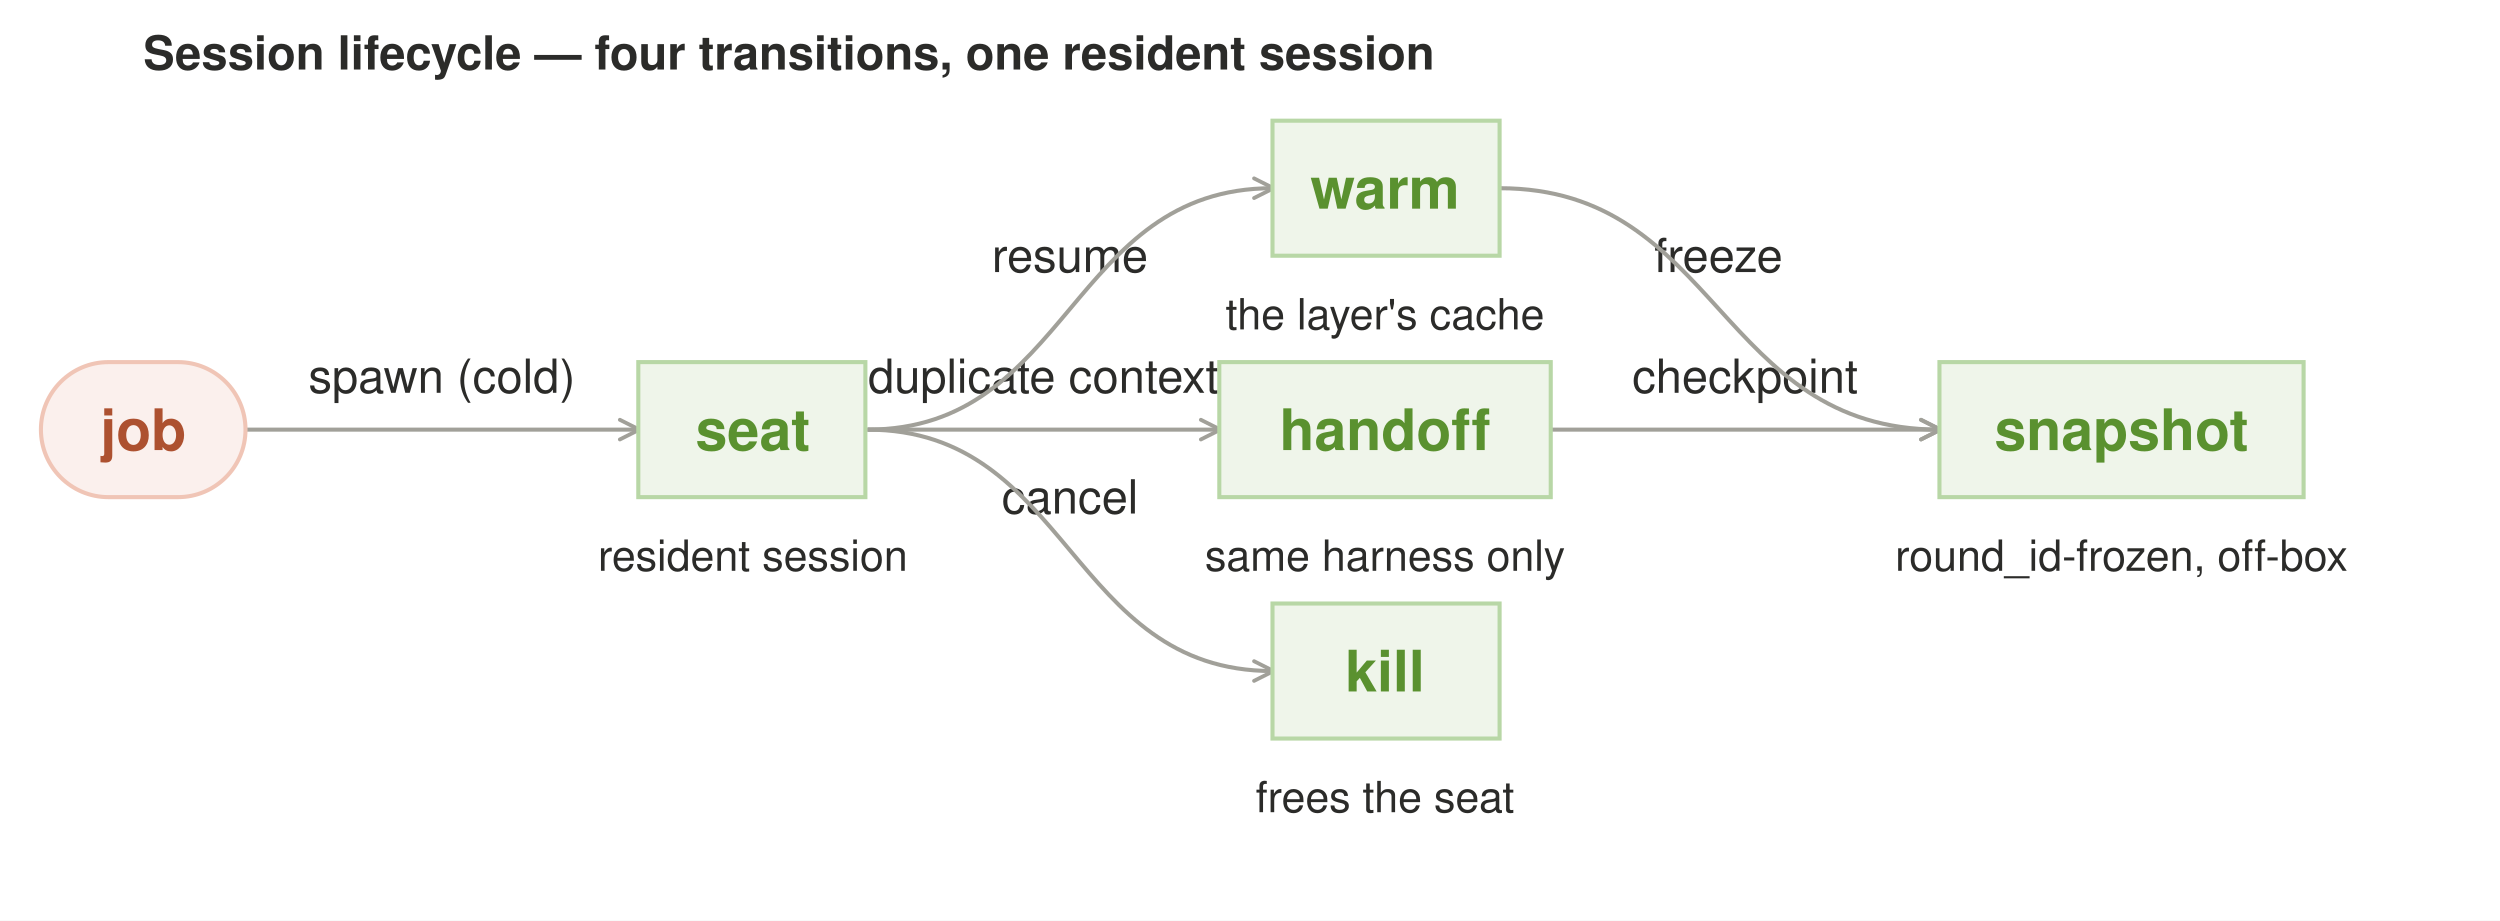
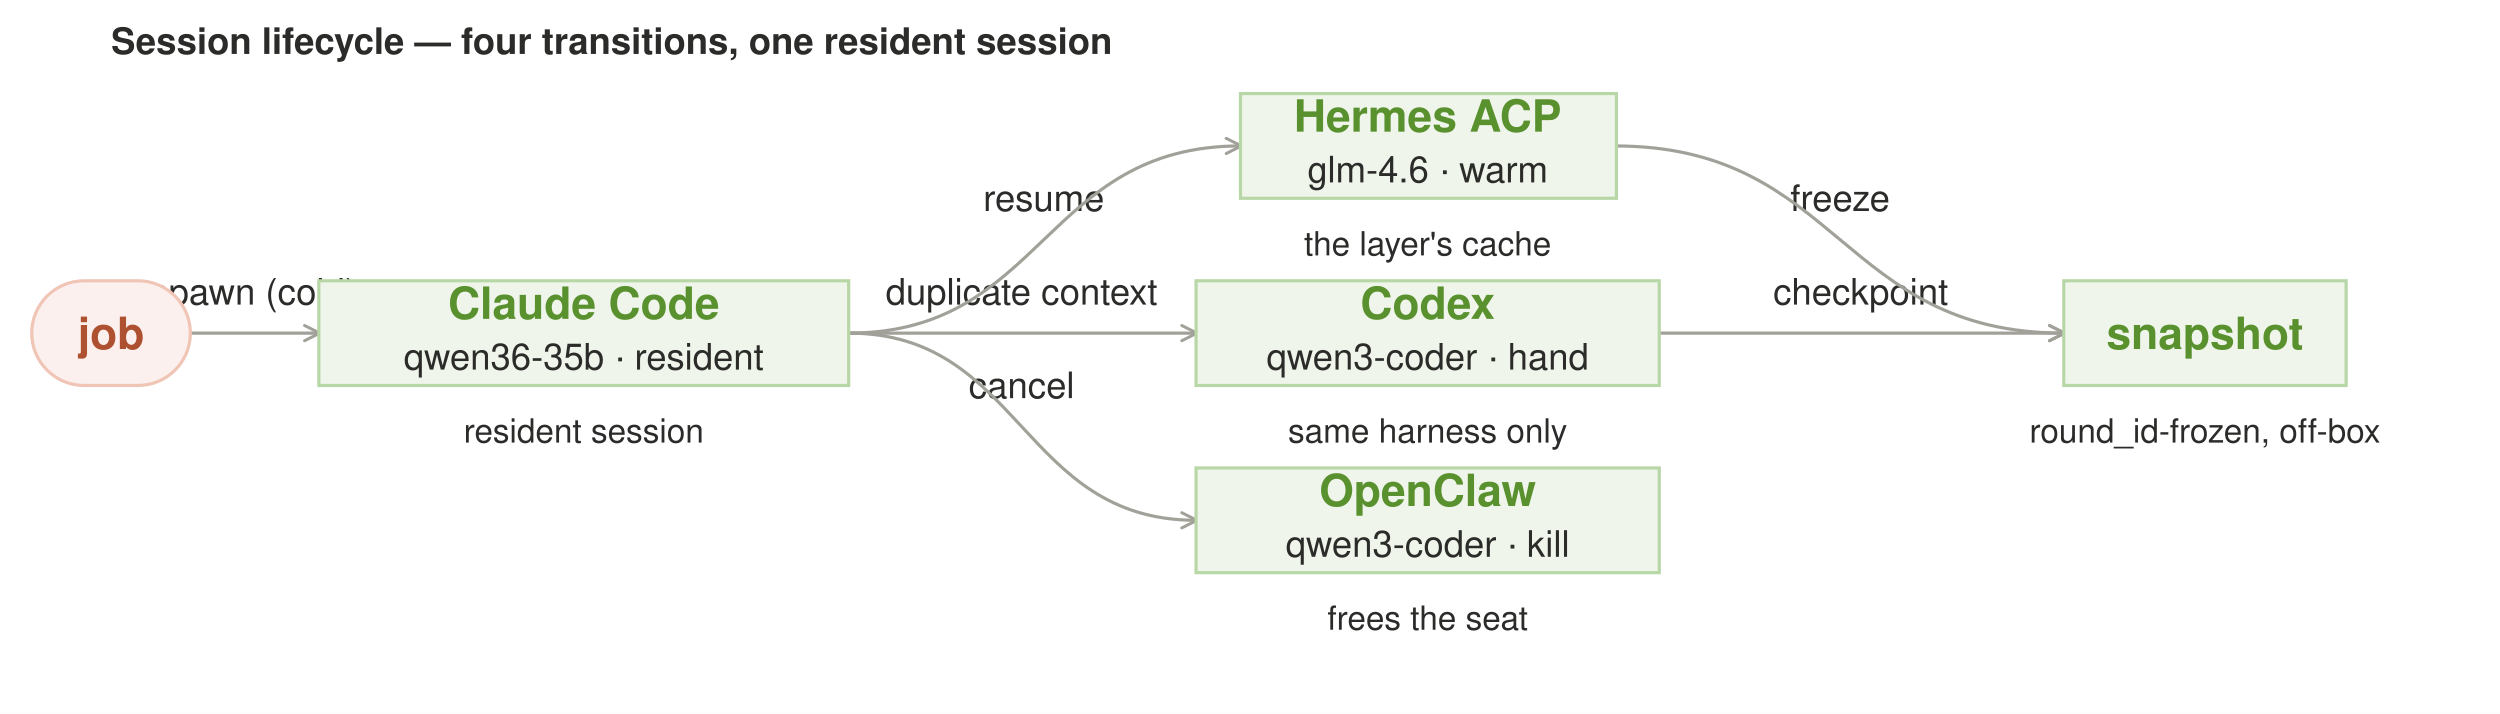
- <svg xmlns="http://www.w3.org/2000/svg" viewBox="0 0 1222 450" font-family="Avenir Next, Nunito, Segoe UI, Helvetica, Arial, sans-serif">
+ <svg xmlns="http://www.w3.org/2000/svg" viewBox="0 0 1576 450" font-family="Avenir Next, Nunito, Segoe UI, Helvetica, Arial, sans-serif">
  <defs>
    <marker id="ha" markerWidth="13.3" markerHeight="13.3" refX="11" refY="7.0" orient="auto" markerUnits="userSpaceOnUse">
      <path d="M2 2.2 L11.5 7.0 L2 11.8" fill="none" stroke="#a1a099" stroke-width="1.9" stroke-linecap="round" stroke-linejoin="round" />
    </marker>
    <marker id="Ha" markerWidth="18.1" markerHeight="18.1" refX="15" refY="9.5" orient="auto" markerUnits="userSpaceOnUse">
      <path d="M2 3.0 L15.6 9.5 L2 16.0" fill="none" stroke="#a1a099" stroke-width="3.0" stroke-linecap="round" stroke-linejoin="round" />
    </marker>
    <marker id="hg" markerWidth="13.3" markerHeight="13.3" refX="11" refY="7.0" orient="auto" markerUnits="userSpaceOnUse">
      <path d="M2 2.2 L11.5 7.0 L2 11.8" fill="none" stroke="#5a912f" stroke-width="1.9" stroke-linecap="round" stroke-linejoin="round" />
    </marker>
    <marker id="Hg" markerWidth="18.1" markerHeight="18.1" refX="15" refY="9.5" orient="auto" markerUnits="userSpaceOnUse">
      <path d="M2 3.0 L15.6 9.5 L2 16.0" fill="none" stroke="#5a912f" stroke-width="3.0" stroke-linecap="round" stroke-linejoin="round" />
    </marker>
    <marker id="hp" markerWidth="13.3" markerHeight="13.3" refX="11" refY="7.0" orient="auto" markerUnits="userSpaceOnUse">
      <path d="M2 2.2 L11.5 7.0 L2 11.8" fill="none" stroke="#5d579d" stroke-width="1.9" stroke-linecap="round" stroke-linejoin="round" />
    </marker>
    <marker id="Hp" markerWidth="18.1" markerHeight="18.1" refX="15" refY="9.5" orient="auto" markerUnits="userSpaceOnUse">
      <path d="M2 3.0 L15.6 9.5 L2 16.0" fill="none" stroke="#5d579d" stroke-width="3.0" stroke-linecap="round" stroke-linejoin="round" />
    </marker>
    <marker id="hc" markerWidth="13.3" markerHeight="13.3" refX="11" refY="7.0" orient="auto" markerUnits="userSpaceOnUse">
      <path d="M2 2.2 L11.5 7.0 L2 11.8" fill="none" stroke="#ad5130" stroke-width="1.9" stroke-linecap="round" stroke-linejoin="round" />
    </marker>
    <marker id="Hc" markerWidth="18.1" markerHeight="18.1" refX="15" refY="9.5" orient="auto" markerUnits="userSpaceOnUse">
      <path d="M2 3.0 L15.6 9.5 L2 16.0" fill="none" stroke="#ad5130" stroke-width="3.0" stroke-linecap="round" stroke-linejoin="round" />
    </marker>
    <marker id="hk" markerWidth="13.3" markerHeight="13.3" refX="11" refY="7.0" orient="auto" markerUnits="userSpaceOnUse">
      <path d="M2 2.2 L11.5 7.0 L2 11.8" fill="none" stroke="#2b2b29" stroke-width="1.9" stroke-linecap="round" stroke-linejoin="round" />
    </marker>
    <marker id="Hk" markerWidth="18.1" markerHeight="18.1" refX="15" refY="9.5" orient="auto" markerUnits="userSpaceOnUse">
      <path d="M2 3.0 L15.6 9.5 L2 16.0" fill="none" stroke="#2b2b29" stroke-width="3.0" stroke-linecap="round" stroke-linejoin="round" />
    </marker>
  </defs>
-   <rect width="1222" height="450" fill="#fff" />
+   <rect width="1576" height="450" fill="#fff" />
  <text x="70" y="34" text-anchor="start" fill="#2b2b29" font-size="23" font-weight="700">Session lifecycle — four transitions, one resident session</text>
-   <text x="216" y="192" text-anchor="middle" fill="#2b2b29" font-size="23">spawn (cold)</text>
-   <text x="523" y="133" text-anchor="middle" fill="#2b2b29" font-size="23">resume</text>
-   <text x="510" y="192" text-anchor="middle" fill="#2b2b29" font-size="23">duplicate context</text>
-   <text x="523" y="251" text-anchor="middle" fill="#2b2b29" font-size="23">cancel</text>
-   <text x="840" y="133" text-anchor="middle" fill="#2b2b29" font-size="23">freeze</text>
-   <text x="853" y="192" text-anchor="middle" fill="#2b2b29" font-size="23">checkpoint</text>
-   <path d="M 120 210 C 216 210, 216 210, 312 210" fill="none" stroke="#a1a099" stroke-width="2" marker-end="url(#ha)" />
-   <path d="M 424 210 C 523 210, 523 92, 622 92" fill="none" stroke="#a1a099" stroke-width="2" marker-end="url(#ha)" />
-   <path d="M 424 210 C 510 210, 510 210, 596 210" fill="none" stroke="#a1a099" stroke-width="2" marker-end="url(#ha)" />
-   <path d="M 424 210 C 523 210, 523 328, 622 328" fill="none" stroke="#a1a099" stroke-width="2" marker-end="url(#ha)" />
-   <path d="M 733 92 C 840 92, 840 210, 948 210" fill="none" stroke="#a1a099" stroke-width="2" marker-end="url(#ha)" />
-   <path d="M 758 210 C 853 210, 853 210, 948 210" fill="none" stroke="#a1a099" stroke-width="2" marker-end="url(#ha)" />
+   <text x="160" y="192" text-anchor="middle" fill="#2b2b29" font-size="23">spawn (cold)</text>
+   <text x="658" y="133" text-anchor="middle" fill="#2b2b29" font-size="23">resume</text>
+   <text x="644" y="192" text-anchor="middle" fill="#2b2b29" font-size="23">duplicate context</text>
+   <text x="644" y="251" text-anchor="middle" fill="#2b2b29" font-size="23">cancel</text>
+   <text x="1160" y="133" text-anchor="middle" fill="#2b2b29" font-size="23">freeze</text>
+   <text x="1173" y="192" text-anchor="middle" fill="#2b2b29" font-size="23">checkpoint</text>
+   <path d="M 120 210 C 160 210, 160 210, 201 210" fill="none" stroke="#a1a099" stroke-width="2" marker-end="url(#ha)" />
+   <path d="M 535 210 C 658 210, 658 92, 782 92" fill="none" stroke="#a1a099" stroke-width="2" marker-end="url(#ha)" />
+   <path d="M 535 210 C 644 210, 644 210, 754 210" fill="none" stroke="#a1a099" stroke-width="2" marker-end="url(#ha)" />
+   <path d="M 535 210 C 644 210, 644 328, 754 328" fill="none" stroke="#a1a099" stroke-width="2" marker-end="url(#ha)" />
+   <path d="M 1018 92 C 1160 92, 1160 210, 1301 210" fill="none" stroke="#a1a099" stroke-width="2" marker-end="url(#ha)" />
+   <path d="M 1046 210 C 1173 210, 1173 210, 1301 210" fill="none" stroke="#a1a099" stroke-width="2" marker-end="url(#ha)" />
  <rect x="20" y="177" width="100" height="66" rx="33" fill="#fbf0ed" stroke="#f0c5b6" stroke-width="2" />
  <text x="70" y="220" text-anchor="middle" fill="#ad5130" font-size="28" font-weight="600">job</text>
-   <rect x="312" y="177" width="111" height="66" rx="0" fill="#eff5ea" stroke="#b8d7a6" stroke-width="2" />
-   <text x="368" y="220" text-anchor="middle" fill="#5a912f" font-size="28" font-weight="600">seat</text>
+   <rect x="201" y="177" width="334" height="66" rx="0" fill="#eff5ea" stroke="#b8d7a6" stroke-width="2" />
+   <text x="368" y="201" text-anchor="middle" fill="#5a912f" font-size="28" font-weight="600">Claude Code</text>
+   <text x="368" y="233" text-anchor="middle" fill="#2b2b29" font-size="23">qwen36-35b · resident</text>
  <text x="368" y="279" text-anchor="middle" fill="#2b2b29" font-size="21">resident session</text>
-   <rect x="622" y="59" width="111" height="66" rx="0" fill="#eff5ea" stroke="#b8d7a6" stroke-width="2" />
-   <text x="677" y="102" text-anchor="middle" fill="#5a912f" font-size="28" font-weight="600">warm</text>
-   <text x="677" y="161" text-anchor="middle" fill="#2b2b29" font-size="21">the layer's cache</text>
-   <rect x="596" y="177" width="162" height="66" rx="0" fill="#eff5ea" stroke="#b8d7a6" stroke-width="2" />
-   <text x="677" y="220" text-anchor="middle" fill="#5a912f" font-size="28" font-weight="600">handoff</text>
-   <text x="677" y="279" text-anchor="middle" fill="#2b2b29" font-size="21">same harness only</text>
-   <rect x="622" y="295" width="111" height="66" rx="0" fill="#eff5ea" stroke="#b8d7a6" stroke-width="2" />
-   <text x="677" y="338" text-anchor="middle" fill="#5a912f" font-size="28" font-weight="600">kill</text>
-   <text x="677" y="397" text-anchor="middle" fill="#2b2b29" font-size="21">frees the seat</text>
-   <rect x="948" y="177" width="178" height="66" rx="0" fill="#eff5ea" stroke="#b8d7a6" stroke-width="2" />
-   <text x="1037" y="220" text-anchor="middle" fill="#5a912f" font-size="28" font-weight="600">snapshot</text>
-   <text x="1037" y="279" text-anchor="middle" fill="#2b2b29" font-size="21">round_id-frozen, off-box</text>
+   <rect x="782" y="59" width="237" height="66" rx="0" fill="#eff5ea" stroke="#b8d7a6" stroke-width="2" />
+   <text x="900" y="83" text-anchor="middle" fill="#5a912f" font-size="28" font-weight="600">Hermes ACP</text>
+   <text x="900" y="115" text-anchor="middle" fill="#2b2b29" font-size="23">glm-4.6 · warm</text>
+   <text x="900" y="161" text-anchor="middle" fill="#2b2b29" font-size="21">the layer's cache</text>
+   <rect x="754" y="177" width="292" height="66" rx="0" fill="#eff5ea" stroke="#b8d7a6" stroke-width="2" />
+   <text x="900" y="201" text-anchor="middle" fill="#5a912f" font-size="28" font-weight="600">Codex</text>
+   <text x="900" y="233" text-anchor="middle" fill="#2b2b29" font-size="23">qwen3-coder · hand</text>
+   <text x="900" y="279" text-anchor="middle" fill="#2b2b29" font-size="21">same harness only</text>
+   <rect x="754" y="295" width="292" height="66" rx="0" fill="#eff5ea" stroke="#b8d7a6" stroke-width="2" />
+   <text x="900" y="319" text-anchor="middle" fill="#5a912f" font-size="28" font-weight="600">OpenClaw</text>
+   <text x="900" y="351" text-anchor="middle" fill="#2b2b29" font-size="23">qwen3-coder · kill</text>
+   <text x="900" y="397" text-anchor="middle" fill="#2b2b29" font-size="21">frees the seat</text>
+   <rect x="1301" y="177" width="178" height="66" rx="0" fill="#eff5ea" stroke="#b8d7a6" stroke-width="2" />
+   <text x="1390" y="220" text-anchor="middle" fill="#5a912f" font-size="28" font-weight="600">snapshot</text>
+   <text x="1390" y="279" text-anchor="middle" fill="#2b2b29" font-size="21">round_id-frozen, off-box</text>
</svg>
